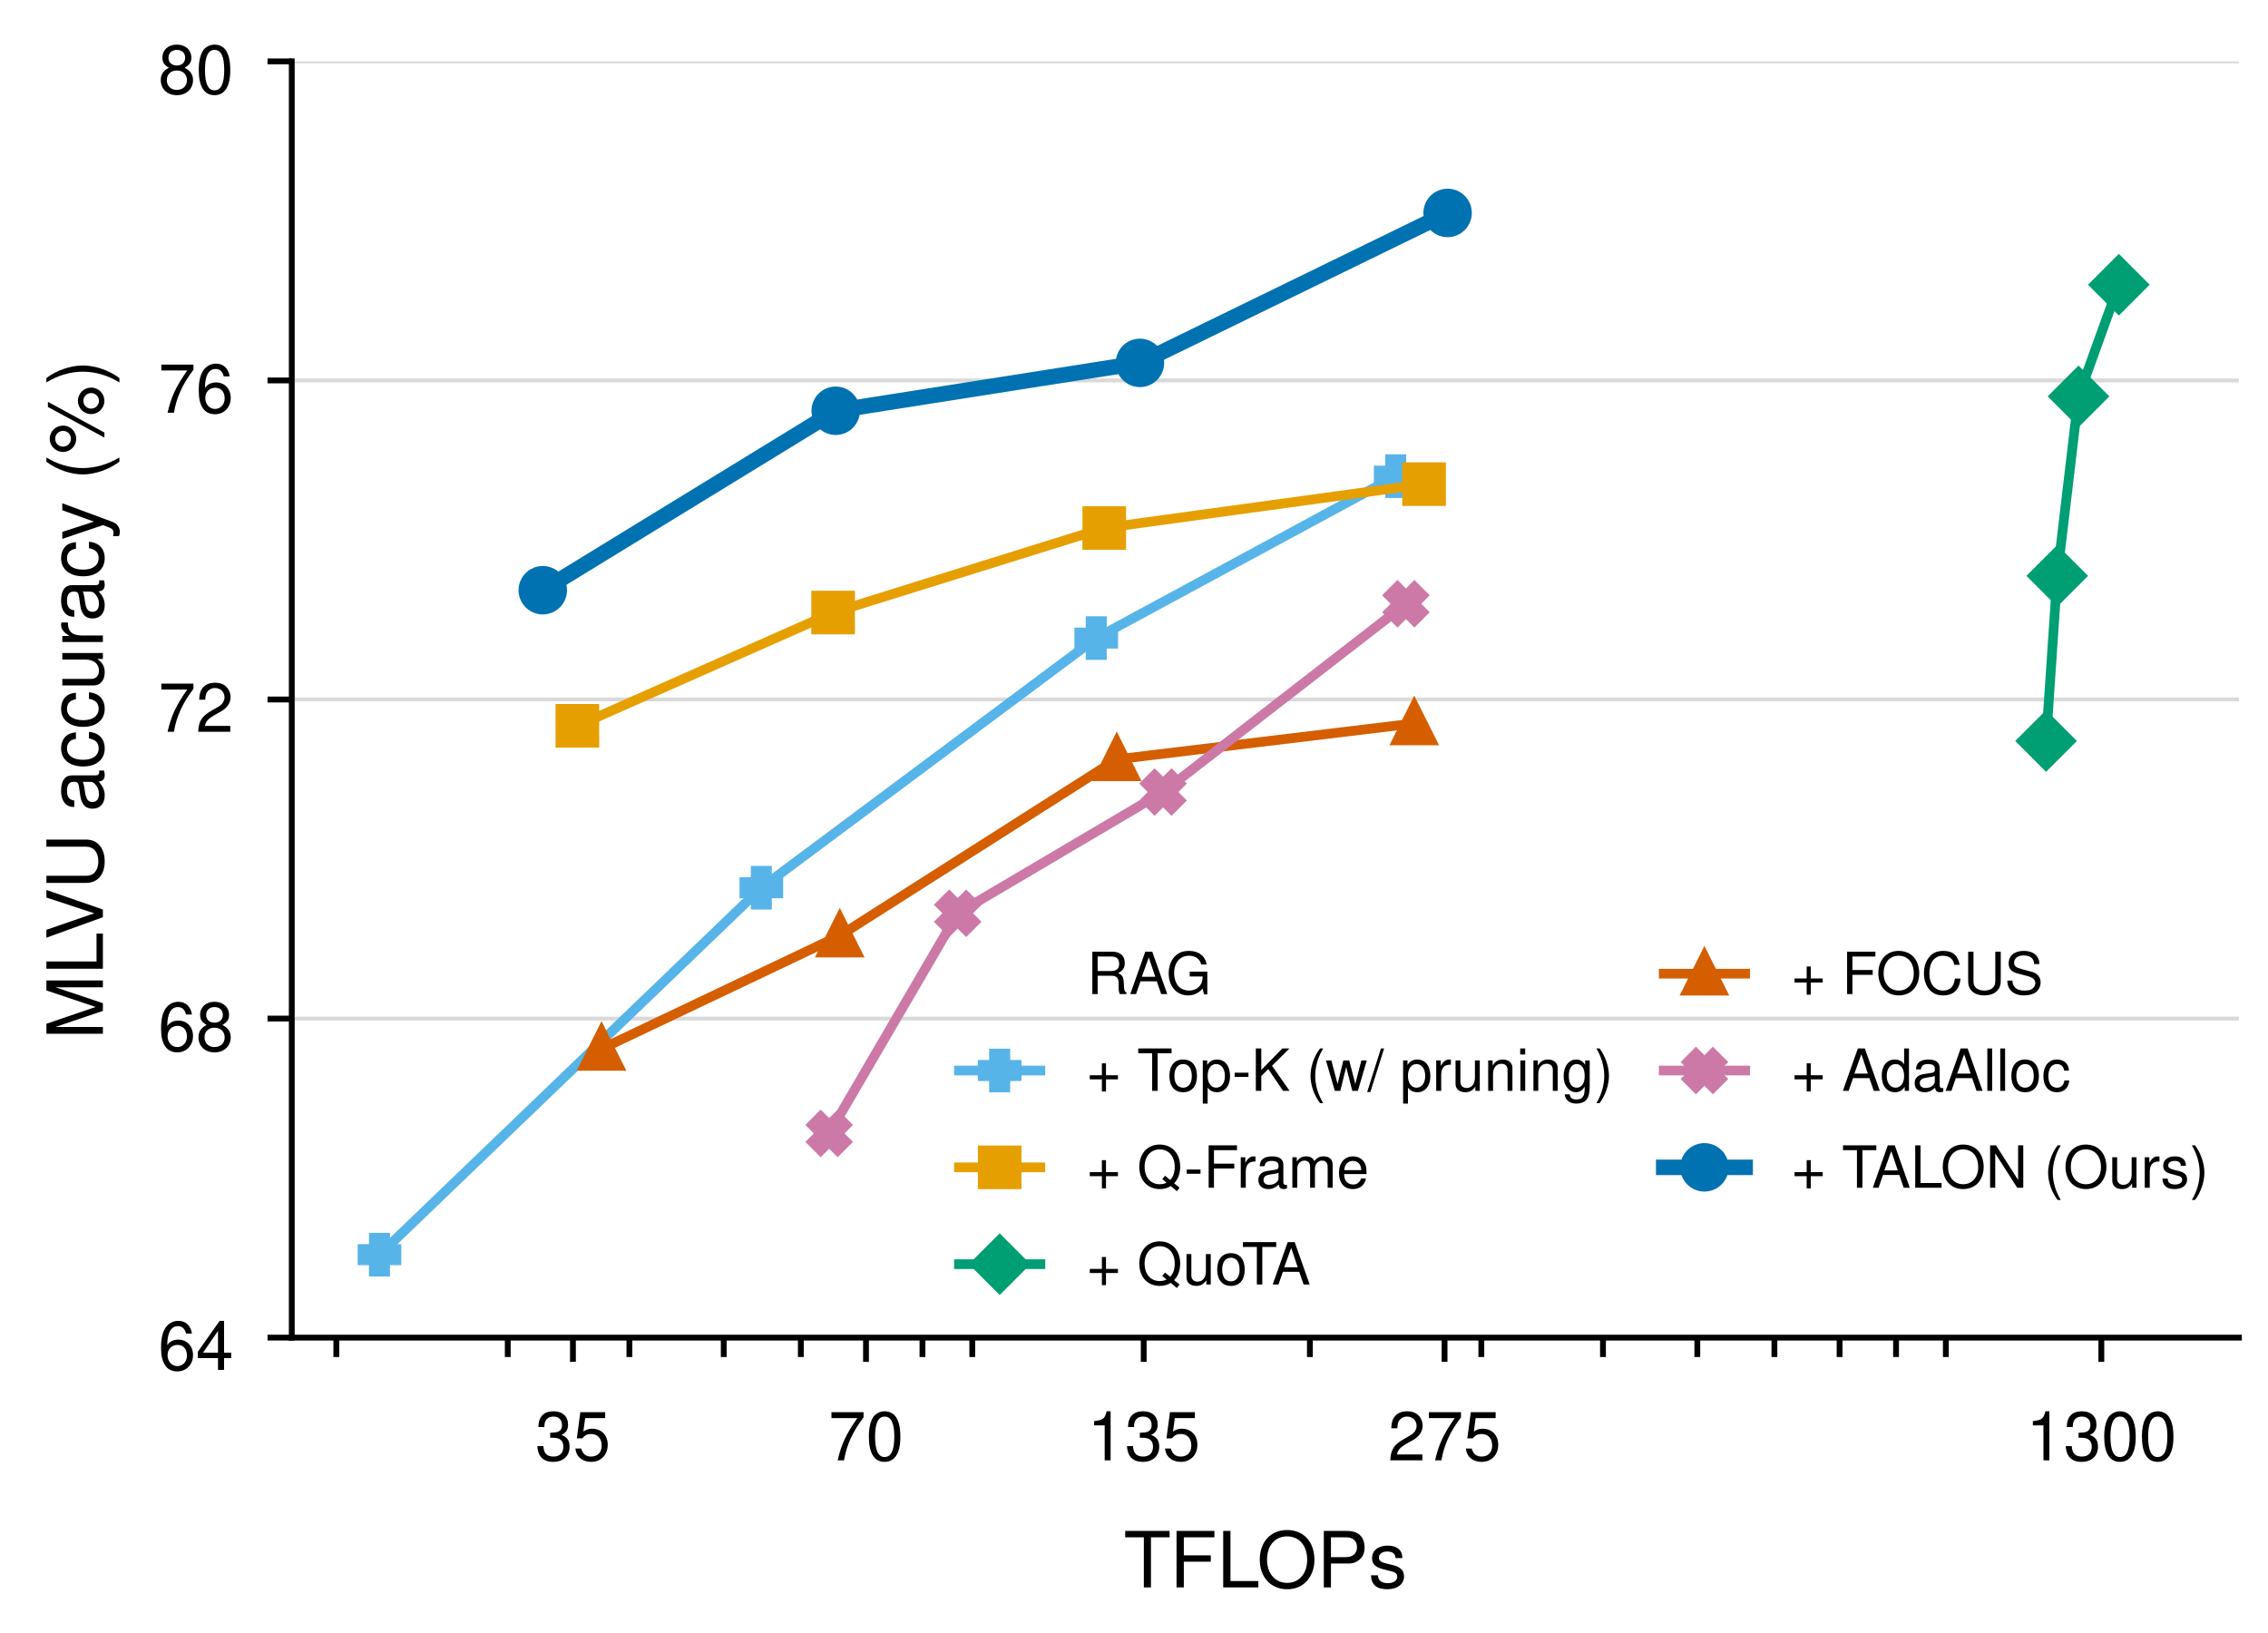
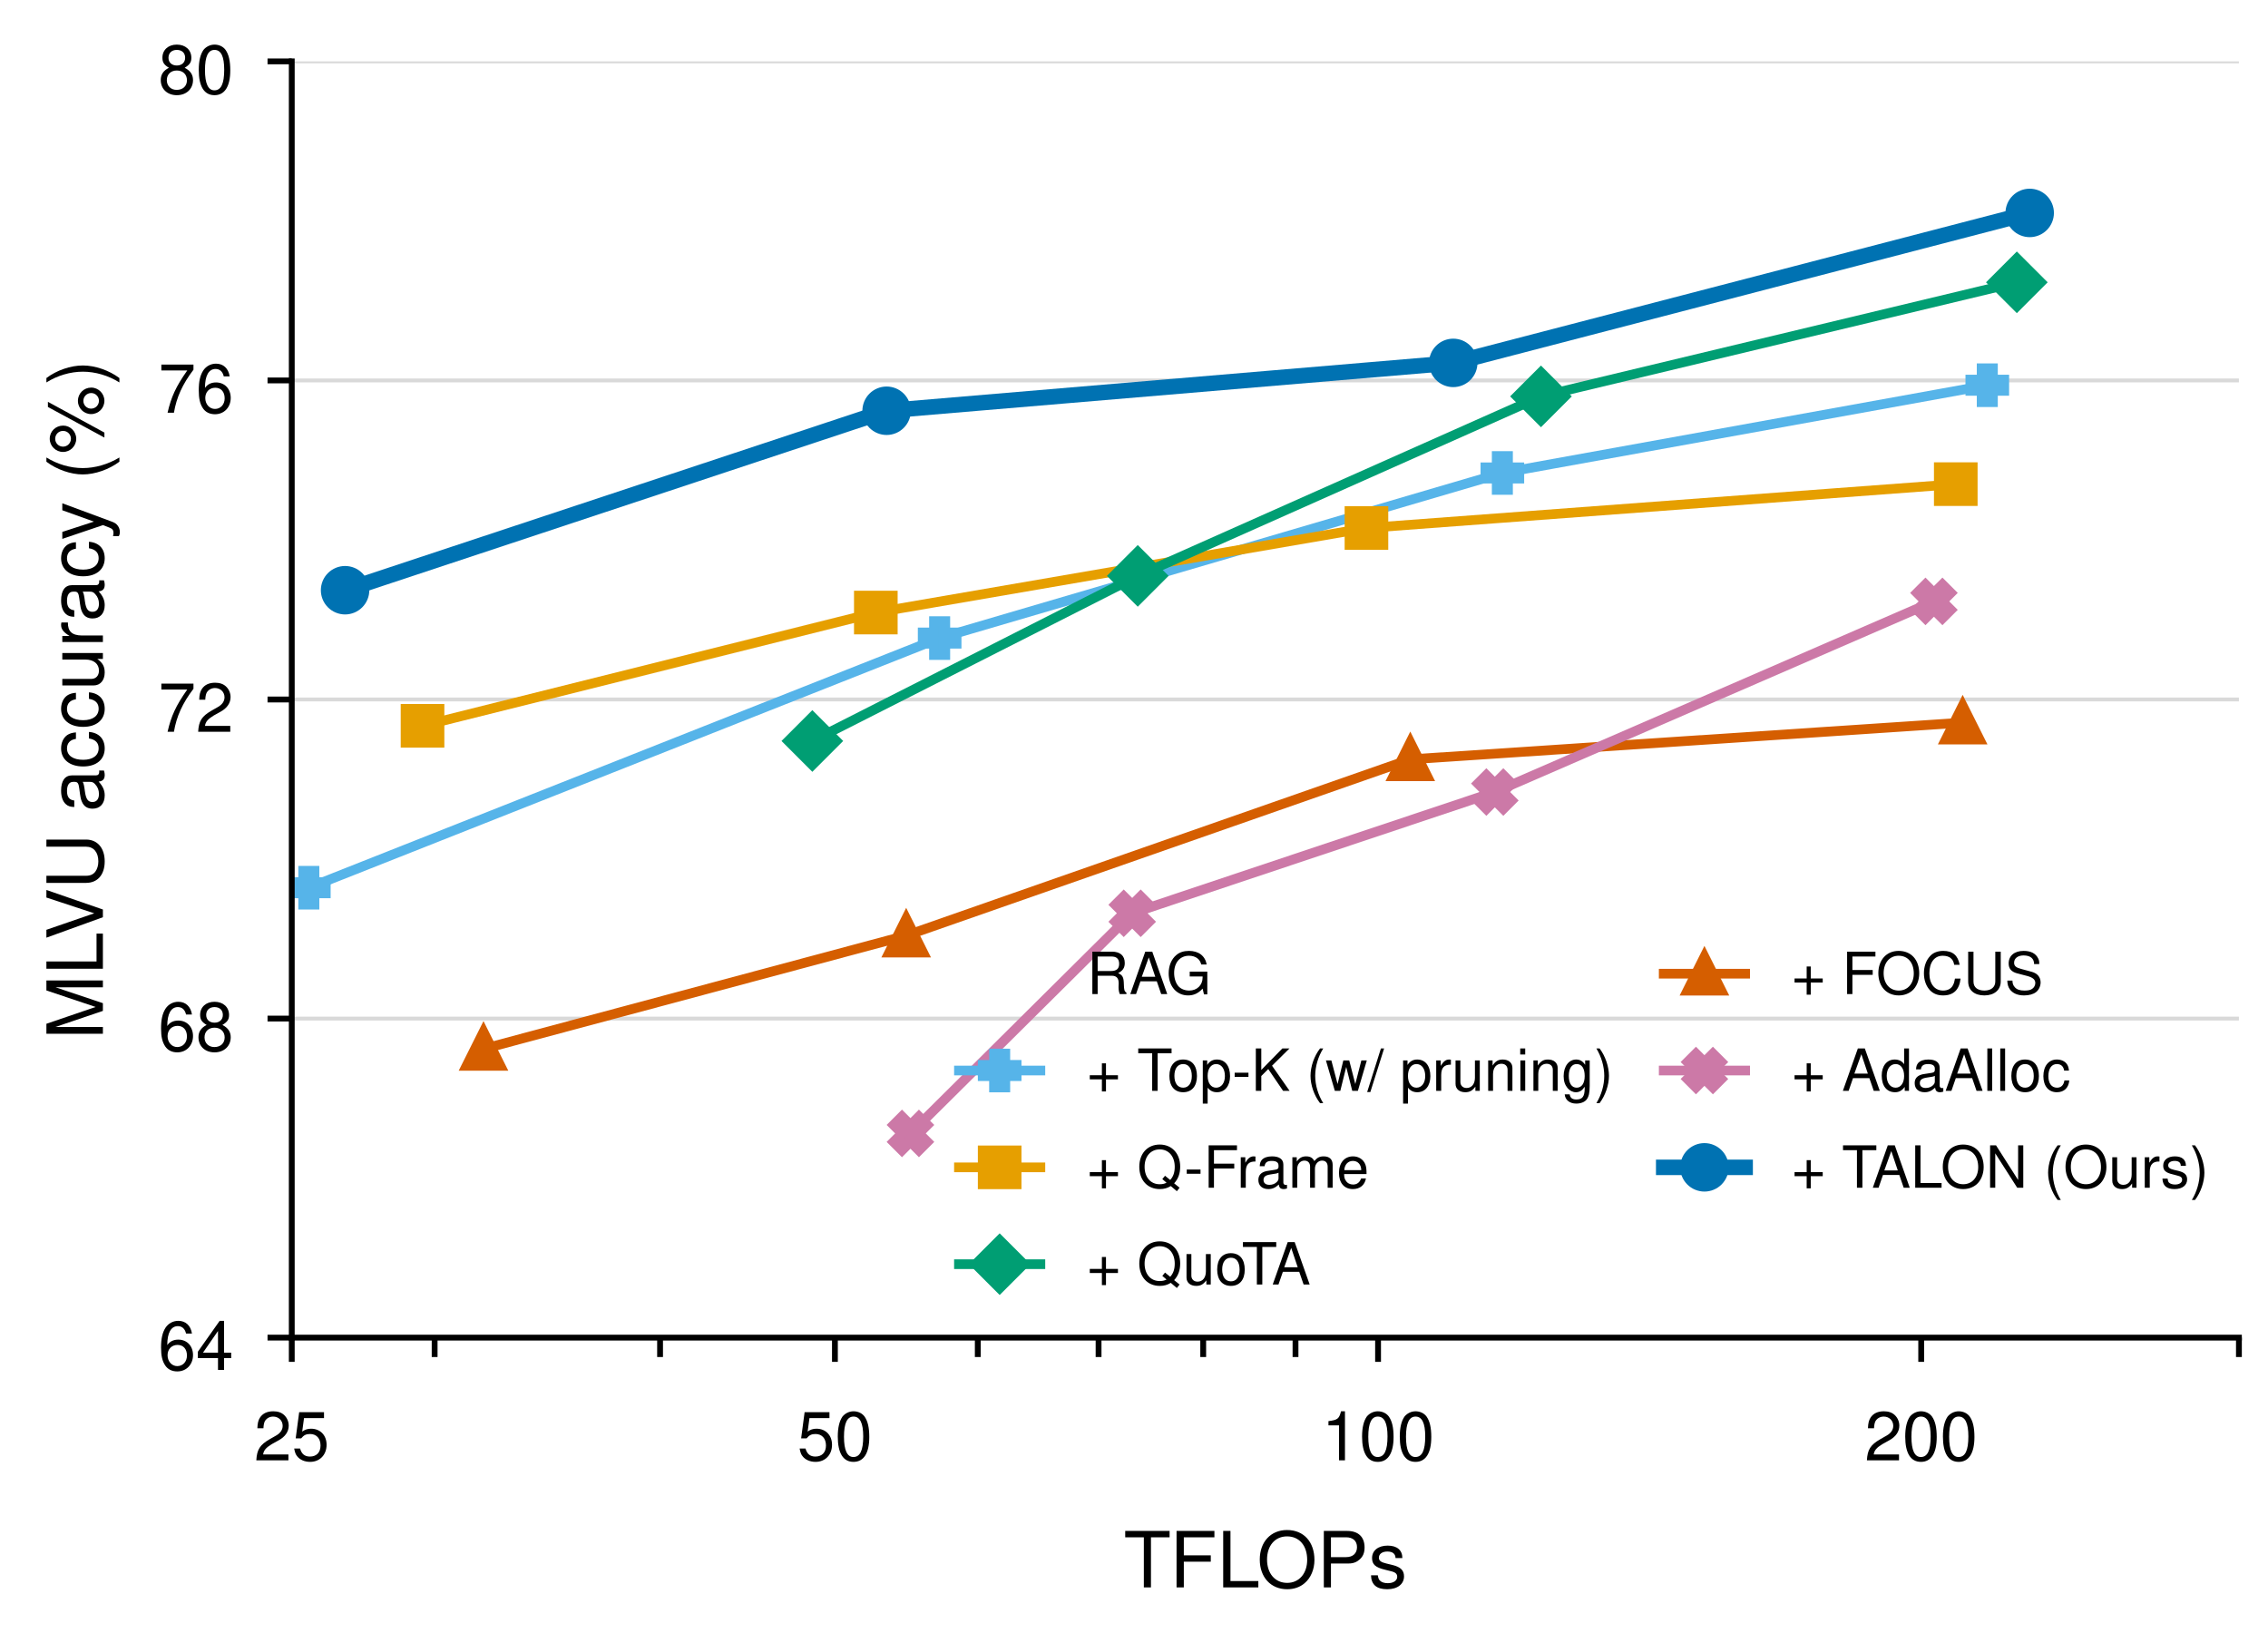
<svg xmlns="http://www.w3.org/2000/svg" xmlns:xlink="http://www.w3.org/1999/xlink" width="234pt" height="168.48pt" viewBox="0 0 234 168.48" version="1.1">
  <defs>
    <style type="text/css">*{stroke-linejoin: round; stroke-linecap: butt}</style>
  </defs>
  <g id="figure_1">
    <g id="patch_1">
      <path d="M 0 168.48  L 234 168.48  L 234 0  L 0 0  z " style="fill: #ffffff" />
    </g>
    <g id="axes_1">
      <g id="patch_2">
        <path d="M 30.103 138.005  L 231 138.005  L 231 6.332  L 30.103 6.332  z " style="fill: #ffffff" />
      </g>
      <g id="matplotlib.axis_1">
        <g id="xtick_1">
          <g id="line2d_1">
            <defs>
-               <path id="mf8198260de" d="M 0 0  L 0 2.5  " style="stroke: #000000; stroke-width: 0.6" />
+               <path id="m30b3712341" d="M 0 0  L 0 2.5  " style="stroke: #000000; stroke-width: 0.6" />
            </defs>
            <g>
-               <use xlink:href="#mf8198260de" x="59.112" y="138.005" style="stroke: #000000; stroke-width: 0.6" />
+               <use xlink:href="#m30b3712341" x="30.103" y="138.005" style="stroke: #000000; stroke-width: 0.6" />
            </g>
          </g>
          <g id="text_1">
-             <text style="font-size: 7px; font-family: 'Helvetica Neue', 'Helvetica', 'Arial', 'TeX Gyre Heros', 'Nimbus Sans', 'Liberation Sans', 'DejaVu Sans', sans-serif; text-anchor: middle" x="59.112" y="150.669" transform="rotate(-0 59.11236 150.6688)">35</text>
+             <text style="font-size: 7px; font-family: 'Helvetica Neue', 'Helvetica', 'Arial', 'TeX Gyre Heros', 'Nimbus Sans', 'Liberation Sans', 'DejaVu Sans', sans-serif; text-anchor: middle" x="30.103" y="150.669" transform="rotate(-0 30.10337 150.6688)">25</text>
          </g>
        </g>
        <g id="xtick_2">
          <g id="line2d_2">
            <g>
-               <use xlink:href="#mf8198260de" x="89.35" y="138.005" style="stroke: #000000; stroke-width: 0.6" />
+               <use xlink:href="#m30b3712341" x="86.142" y="138.005" style="stroke: #000000; stroke-width: 0.6" />
            </g>
          </g>
          <g id="text_2">
-             <text style="font-size: 7px; font-family: 'Helvetica Neue', 'Helvetica', 'Arial', 'TeX Gyre Heros', 'Nimbus Sans', 'Liberation Sans', 'DejaVu Sans', sans-serif; text-anchor: middle" x="89.35" y="150.669" transform="rotate(-0 89.35028 150.6688)">70</text>
+             <text style="font-size: 7px; font-family: 'Helvetica Neue', 'Helvetica', 'Arial', 'TeX Gyre Heros', 'Nimbus Sans', 'Liberation Sans', 'DejaVu Sans', sans-serif; text-anchor: middle" x="86.142" y="150.669" transform="rotate(-0 86.142 150.6688)">50</text>
          </g>
        </g>
        <g id="xtick_3">
          <g id="line2d_3">
            <g>
-               <use xlink:href="#mf8198260de" x="118.002" y="138.005" style="stroke: #000000; stroke-width: 0.6" />
+               <use xlink:href="#m30b3712341" x="142.181" y="138.005" style="stroke: #000000; stroke-width: 0.6" />
            </g>
          </g>
          <g id="text_3">
-             <text style="font-size: 7px; font-family: 'Helvetica Neue', 'Helvetica', 'Arial', 'TeX Gyre Heros', 'Nimbus Sans', 'Liberation Sans', 'DejaVu Sans', sans-serif; text-anchor: middle" x="118.002" y="150.669" transform="rotate(-0 118.0017 150.6688)">135</text>
+             <text style="font-size: 7px; font-family: 'Helvetica Neue', 'Helvetica', 'Arial', 'TeX Gyre Heros', 'Nimbus Sans', 'Liberation Sans', 'DejaVu Sans', sans-serif; text-anchor: middle" x="142.181" y="150.669" transform="rotate(-0 142.1806 150.6688)">100</text>
          </g>
        </g>
        <g id="xtick_4">
          <g id="line2d_4">
            <g>
-               <use xlink:href="#mf8198260de" x="149.04" y="138.005" style="stroke: #000000; stroke-width: 0.6" />
+               <use xlink:href="#m30b3712341" x="198.219" y="138.005" style="stroke: #000000; stroke-width: 0.6" />
            </g>
          </g>
          <g id="text_4">
-             <text style="font-size: 7px; font-family: 'Helvetica Neue', 'Helvetica', 'Arial', 'TeX Gyre Heros', 'Nimbus Sans', 'Liberation Sans', 'DejaVu Sans', sans-serif; text-anchor: middle" x="149.04" y="150.669" transform="rotate(-0 149.0401 150.6688)">275</text>
+             <text style="font-size: 7px; font-family: 'Helvetica Neue', 'Helvetica', 'Arial', 'TeX Gyre Heros', 'Nimbus Sans', 'Liberation Sans', 'DejaVu Sans', sans-serif; text-anchor: middle" x="198.219" y="150.669" transform="rotate(-0 198.2193 150.6688)">200</text>
          </g>
        </g>
        <g id="xtick_5">
          <g id="line2d_5">
-             <g>
-               <use xlink:href="#mf8198260de" x="216.804" y="138.005" style="stroke: #000000; stroke-width: 0.6" />
-             </g>
-           </g>
-           <g id="text_5">
-             <text style="font-size: 7px; font-family: 'Helvetica Neue', 'Helvetica', 'Arial', 'TeX Gyre Heros', 'Nimbus Sans', 'Liberation Sans', 'DejaVu Sans', sans-serif; text-anchor: middle" x="216.804" y="150.669" transform="rotate(-0 216.8035 150.6688)">1300</text>
+             <defs>
+               <path id="m1147fc007e" d="M 0 0  L 0 2  " style="stroke: #000000; stroke-width: 0.6" />
+             </defs>
+             <g>
+               <use xlink:href="#m1147fc007e" x="44.843" y="138.005" style="stroke: #000000; stroke-width: 0.6" />
+             </g>
          </g>
        </g>
        <g id="xtick_6">
          <g id="line2d_6">
-             <defs>
-               <path id="mc3259b09ab" d="M 0 0  L 0 2  " style="stroke: #000000; stroke-width: 0.6" />
-             </defs>
-             <g>
-               <use xlink:href="#mc3259b09ab" x="34.7" y="138.005" style="stroke: #000000; stroke-width: 0.6" />
+             <g>
+               <use xlink:href="#m1147fc007e" x="68.102" y="138.005" style="stroke: #000000; stroke-width: 0.6" />
            </g>
          </g>
        </g>
        <g id="xtick_7">
          <g id="line2d_7">
            <g>
-               <use xlink:href="#mc3259b09ab" x="52.388" y="138.005" style="stroke: #000000; stroke-width: 0.6" />
+               <use xlink:href="#m1147fc007e" x="100.882" y="138.005" style="stroke: #000000; stroke-width: 0.6" />
            </g>
          </g>
        </g>
        <g id="xtick_8">
          <g id="line2d_8">
            <g>
-               <use xlink:href="#mc3259b09ab" x="64.938" y="138.005" style="stroke: #000000; stroke-width: 0.6" />
+               <use xlink:href="#m1147fc007e" x="113.345" y="138.005" style="stroke: #000000; stroke-width: 0.6" />
            </g>
          </g>
        </g>
        <g id="xtick_9">
          <g id="line2d_9">
            <g>
-               <use xlink:href="#mc3259b09ab" x="74.672" y="138.005" style="stroke: #000000; stroke-width: 0.6" />
+               <use xlink:href="#m1147fc007e" x="124.14" y="138.005" style="stroke: #000000; stroke-width: 0.6" />
            </g>
          </g>
        </g>
        <g id="xtick_10">
          <g id="line2d_10">
            <g>
-               <use xlink:href="#mc3259b09ab" x="82.626" y="138.005" style="stroke: #000000; stroke-width: 0.6" />
+               <use xlink:href="#m1147fc007e" x="133.663" y="138.005" style="stroke: #000000; stroke-width: 0.6" />
            </g>
          </g>
        </g>
        <g id="xtick_11">
          <g id="line2d_11">
            <g>
-               <use xlink:href="#mc3259b09ab" x="95.175" y="138.005" style="stroke: #000000; stroke-width: 0.6" />
-             </g>
-           </g>
-         </g>
-         <g id="xtick_12">
-           <g id="line2d_12">
-             <g>
-               <use xlink:href="#mc3259b09ab" x="100.314" y="138.005" style="stroke: #000000; stroke-width: 0.6" />
-             </g>
-           </g>
-         </g>
-         <g id="xtick_13">
-           <g id="line2d_13">
-             <g>
-               <use xlink:href="#mc3259b09ab" x="135.148" y="138.005" style="stroke: #000000; stroke-width: 0.6" />
-             </g>
-           </g>
-         </g>
-         <g id="xtick_14">
-           <g id="line2d_14">
-             <g>
-               <use xlink:href="#mc3259b09ab" x="152.836" y="138.005" style="stroke: #000000; stroke-width: 0.6" />
-             </g>
-           </g>
-         </g>
-         <g id="xtick_15">
-           <g id="line2d_15">
-             <g>
-               <use xlink:href="#mc3259b09ab" x="165.386" y="138.005" style="stroke: #000000; stroke-width: 0.6" />
-             </g>
-           </g>
-         </g>
-         <g id="xtick_16">
-           <g id="line2d_16">
-             <g>
-               <use xlink:href="#mc3259b09ab" x="175.12" y="138.005" style="stroke: #000000; stroke-width: 0.6" />
-             </g>
-           </g>
-         </g>
-         <g id="xtick_17">
-           <g id="line2d_17">
-             <g>
-               <use xlink:href="#mc3259b09ab" x="183.074" y="138.005" style="stroke: #000000; stroke-width: 0.6" />
-             </g>
-           </g>
-         </g>
-         <g id="xtick_18">
-           <g id="line2d_18">
-             <g>
-               <use xlink:href="#mc3259b09ab" x="189.798" y="138.005" style="stroke: #000000; stroke-width: 0.6" />
-             </g>
-           </g>
-         </g>
-         <g id="xtick_19">
-           <g id="line2d_19">
-             <g>
-               <use xlink:href="#mc3259b09ab" x="195.624" y="138.005" style="stroke: #000000; stroke-width: 0.6" />
-             </g>
-           </g>
-         </g>
-         <g id="xtick_20">
-           <g id="line2d_20">
-             <g>
-               <use xlink:href="#mc3259b09ab" x="200.762" y="138.005" style="stroke: #000000; stroke-width: 0.6" />
-             </g>
-           </g>
-         </g>
-         <g id="text_6">
+               <use xlink:href="#m1147fc007e" x="231" y="138.005" style="stroke: #000000; stroke-width: 0.6" />
+             </g>
+           </g>
+         </g>
+         <g id="text_5">
          <text style="font-size: 8px; font-family: 'Helvetica Neue', 'Helvetica', 'Arial', 'TeX Gyre Heros', 'Nimbus Sans', 'Liberation Sans', 'DejaVu Sans', sans-serif; text-anchor: middle" x="130.552" y="163.776" transform="rotate(-0 130.5516 163.7758)">TFLOPs</text>
        </g>
      </g>
      <g id="matplotlib.axis_2">
        <g id="ytick_1">
+           <g id="line2d_12">
+             <path d="M 30.103 138.005  L 231 138.005  " clip-path="url(#pe815a390e3)" style="fill: none; stroke: #d9d9d9; stroke-width: 0.4; stroke-linecap: square" />
+           </g>
+           <g id="line2d_13">
+             <defs>
+               <path id="m6c727117b6" d="M 0 0  L -2.5 0  " style="stroke: #000000; stroke-width: 0.6" />
+             </defs>
+             <g>
+               <use xlink:href="#m6c727117b6" x="30.103" y="138.005" style="stroke: #000000; stroke-width: 0.6" />
+             </g>
+           </g>
+           <g id="text_6">
+             <text style="font-size: 7px; font-family: 'Helvetica Neue', 'Helvetica', 'Arial', 'TeX Gyre Heros', 'Nimbus Sans', 'Liberation Sans', 'DejaVu Sans', sans-serif; text-anchor: end" x="24.103" y="141.337" transform="rotate(-0 24.10337 141.3368)">64</text>
+           </g>
+         </g>
+         <g id="ytick_2">
+           <g id="line2d_14">
+             <path d="M 30.103 105.087  L 231 105.087  " clip-path="url(#pe815a390e3)" style="fill: none; stroke: #d9d9d9; stroke-width: 0.4; stroke-linecap: square" />
+           </g>
+           <g id="line2d_15">
+             <g>
+               <use xlink:href="#m6c727117b6" x="30.103" y="105.087" style="stroke: #000000; stroke-width: 0.6" />
+             </g>
+           </g>
+           <g id="text_7">
+             <text style="font-size: 7px; font-family: 'Helvetica Neue', 'Helvetica', 'Arial', 'TeX Gyre Heros', 'Nimbus Sans', 'Liberation Sans', 'DejaVu Sans', sans-serif; text-anchor: end" x="24.103" y="108.419" transform="rotate(-0 24.10337 108.4186)">68</text>
+           </g>
+         </g>
+         <g id="ytick_3">
+           <g id="line2d_16">
+             <path d="M 30.103 72.168  L 231 72.168  " clip-path="url(#pe815a390e3)" style="fill: none; stroke: #d9d9d9; stroke-width: 0.4; stroke-linecap: square" />
+           </g>
+           <g id="line2d_17">
+             <g>
+               <use xlink:href="#m6c727117b6" x="30.103" y="72.168" style="stroke: #000000; stroke-width: 0.6" />
+             </g>
+           </g>
+           <g id="text_8">
+             <text style="font-size: 7px; font-family: 'Helvetica Neue', 'Helvetica', 'Arial', 'TeX Gyre Heros', 'Nimbus Sans', 'Liberation Sans', 'DejaVu Sans', sans-serif; text-anchor: end" x="24.103" y="75.501" transform="rotate(-0 24.10337 75.5005)">72</text>
+           </g>
+         </g>
+         <g id="ytick_4">
+           <g id="line2d_18">
+             <path d="M 30.103 39.25  L 231 39.25  " clip-path="url(#pe815a390e3)" style="fill: none; stroke: #d9d9d9; stroke-width: 0.4; stroke-linecap: square" />
+           </g>
+           <g id="line2d_19">
+             <g>
+               <use xlink:href="#m6c727117b6" x="30.103" y="39.25" style="stroke: #000000; stroke-width: 0.6" />
+             </g>
+           </g>
+           <g id="text_9">
+             <text style="font-size: 7px; font-family: 'Helvetica Neue', 'Helvetica', 'Arial', 'TeX Gyre Heros', 'Nimbus Sans', 'Liberation Sans', 'DejaVu Sans', sans-serif; text-anchor: end" x="24.103" y="42.582" transform="rotate(-0 24.10337 42.58237)">76</text>
+           </g>
+         </g>
+         <g id="ytick_5">
+           <g id="line2d_20">
+             <path d="M 30.103 6.332  L 231 6.332  " clip-path="url(#pe815a390e3)" style="fill: none; stroke: #d9d9d9; stroke-width: 0.4; stroke-linecap: square" />
+           </g>
          <g id="line2d_21">
-             <path d="M 30.103 138.005  L 231 138.005  " clip-path="url(#p7c25310325)" style="fill: none; stroke: #d9d9d9; stroke-width: 0.4; stroke-linecap: square" />
-           </g>
-           <g id="line2d_22">
-             <defs>
-               <path id="mafa7fc09a2" d="M 0 0  L -2.5 0  " style="stroke: #000000; stroke-width: 0.6" />
-             </defs>
-             <g>
-               <use xlink:href="#mafa7fc09a2" x="30.103" y="138.005" style="stroke: #000000; stroke-width: 0.6" />
-             </g>
-           </g>
-           <g id="text_7">
-             <text style="font-size: 7px; font-family: 'Helvetica Neue', 'Helvetica', 'Arial', 'TeX Gyre Heros', 'Nimbus Sans', 'Liberation Sans', 'DejaVu Sans', sans-serif; text-anchor: end" x="24.103" y="141.337" transform="rotate(-0 24.10337 141.3368)">64</text>
-           </g>
-         </g>
-         <g id="ytick_2">
-           <g id="line2d_23">
-             <path d="M 30.103 105.087  L 231 105.087  " clip-path="url(#p7c25310325)" style="fill: none; stroke: #d9d9d9; stroke-width: 0.4; stroke-linecap: square" />
-           </g>
-           <g id="line2d_24">
-             <g>
-               <use xlink:href="#mafa7fc09a2" x="30.103" y="105.087" style="stroke: #000000; stroke-width: 0.6" />
-             </g>
-           </g>
-           <g id="text_8">
-             <text style="font-size: 7px; font-family: 'Helvetica Neue', 'Helvetica', 'Arial', 'TeX Gyre Heros', 'Nimbus Sans', 'Liberation Sans', 'DejaVu Sans', sans-serif; text-anchor: end" x="24.103" y="108.419" transform="rotate(-0 24.10337 108.4186)">68</text>
-           </g>
-         </g>
-         <g id="ytick_3">
-           <g id="line2d_25">
-             <path d="M 30.103 72.168  L 231 72.168  " clip-path="url(#p7c25310325)" style="fill: none; stroke: #d9d9d9; stroke-width: 0.4; stroke-linecap: square" />
-           </g>
-           <g id="line2d_26">
-             <g>
-               <use xlink:href="#mafa7fc09a2" x="30.103" y="72.168" style="stroke: #000000; stroke-width: 0.6" />
-             </g>
-           </g>
-           <g id="text_9">
-             <text style="font-size: 7px; font-family: 'Helvetica Neue', 'Helvetica', 'Arial', 'TeX Gyre Heros', 'Nimbus Sans', 'Liberation Sans', 'DejaVu Sans', sans-serif; text-anchor: end" x="24.103" y="75.501" transform="rotate(-0 24.10337 75.5005)">72</text>
-           </g>
-         </g>
-         <g id="ytick_4">
-           <g id="line2d_27">
-             <path d="M 30.103 39.25  L 231 39.25  " clip-path="url(#p7c25310325)" style="fill: none; stroke: #d9d9d9; stroke-width: 0.4; stroke-linecap: square" />
-           </g>
-           <g id="line2d_28">
-             <g>
-               <use xlink:href="#mafa7fc09a2" x="30.103" y="39.25" style="stroke: #000000; stroke-width: 0.6" />
+             <g>
+               <use xlink:href="#m6c727117b6" x="30.103" y="6.332" style="stroke: #000000; stroke-width: 0.6" />
            </g>
          </g>
          <g id="text_10">
-             <text style="font-size: 7px; font-family: 'Helvetica Neue', 'Helvetica', 'Arial', 'TeX Gyre Heros', 'Nimbus Sans', 'Liberation Sans', 'DejaVu Sans', sans-serif; text-anchor: end" x="24.103" y="42.582" transform="rotate(-0 24.10337 42.58237)">76</text>
-           </g>
-         </g>
-         <g id="ytick_5">
-           <g id="line2d_29">
-             <path d="M 30.103 6.332  L 231 6.332  " clip-path="url(#p7c25310325)" style="fill: none; stroke: #d9d9d9; stroke-width: 0.4; stroke-linecap: square" />
-           </g>
-           <g id="line2d_30">
-             <g>
-               <use xlink:href="#mafa7fc09a2" x="30.103" y="6.332" style="stroke: #000000; stroke-width: 0.6" />
-             </g>
-           </g>
-           <g id="text_11">
            <text style="font-size: 7px; font-family: 'Helvetica Neue', 'Helvetica', 'Arial', 'TeX Gyre Heros', 'Nimbus Sans', 'Liberation Sans', 'DejaVu Sans', sans-serif; text-anchor: end" x="24.103" y="9.664" transform="rotate(-0 24.10337 9.66424)">80</text>
          </g>
        </g>
-         <g id="text_12">
+         <g id="text_11">
          <text style="font-size: 8px; font-family: 'Helvetica Neue', 'Helvetica', 'Arial', 'TeX Gyre Heros', 'Nimbus Sans', 'Liberation Sans', 'DejaVu Sans', sans-serif; text-anchor: middle" x="10.616" y="72.168" transform="rotate(-90 10.61624 72.1685)">MLVU accuracy (%)</text>
        </g>
      </g>
-       <g id="line2d_31" />
-       <g id="line2d_32">
-         <path d="M 39.154 129.446  L 78.551 91.59  L 113.106 65.832  L 144.001 49.126  " clip-path="url(#p7c25310325)" style="fill: none; stroke: #56b4e9; stroke-linecap: square" />
-         <defs>
-           <path id="m7c3b7bdf6c" d="M -0.583 1.75  L 0.583 1.75  L 0.583 0.583  L 1.75 0.583  L 1.75 -0.583  L 0.583 -0.583  L 0.583 -1.75  L -0.583 -1.75  L -0.583 -0.583  L -1.75 -0.583  L -1.75 0.583  L -0.583 0.583  z " style="stroke: #56b4e9; stroke-linejoin: miter" />
-         </defs>
-         <g clip-path="url(#p7c25310325)">
-           <use xlink:href="#m7c3b7bdf6c" x="39.154" y="129.446" style="fill: #56b4e9; stroke: #56b4e9; stroke-linejoin: miter" />
-           <use xlink:href="#m7c3b7bdf6c" x="78.551" y="91.59" style="fill: #56b4e9; stroke: #56b4e9; stroke-linejoin: miter" />
-           <use xlink:href="#m7c3b7bdf6c" x="113.106" y="65.832" style="fill: #56b4e9; stroke: #56b4e9; stroke-linejoin: miter" />
-           <use xlink:href="#m7c3b7bdf6c" x="144.001" y="49.126" style="fill: #56b4e9; stroke: #56b4e9; stroke-linejoin: miter" />
-         </g>
-       </g>
-       <g id="line2d_33">
-         <path d="M 59.571 74.884  L 85.956 63.198  L 113.93 54.475  L 146.928 49.949  " clip-path="url(#p7c25310325)" style="fill: none; stroke: #e69f00; stroke-linecap: square" />
-         <defs>
-           <path id="m5c170e3089" d="M -1.75 1.75  L 1.75 1.75  L 1.75 -1.75  L -1.75 -1.75  z " style="stroke: #e69f00; stroke-linejoin: miter" />
-         </defs>
-         <g clip-path="url(#p7c25310325)">
-           <use xlink:href="#m5c170e3089" x="59.571" y="74.884" style="fill: #e69f00; stroke: #e69f00; stroke-linejoin: miter" />
-           <use xlink:href="#m5c170e3089" x="85.956" y="63.198" style="fill: #e69f00; stroke: #e69f00; stroke-linejoin: miter" />
-           <use xlink:href="#m5c170e3089" x="113.93" y="54.475" style="fill: #e69f00; stroke: #e69f00; stroke-linejoin: miter" />
-           <use xlink:href="#m5c170e3089" x="146.928" y="49.949" style="fill: #e69f00; stroke: #e69f00; stroke-linejoin: miter" />
-         </g>
-       </g>
-       <g id="line2d_34">
-         <path d="M 211.103 76.448  L 212.256 59.413  L 214.45 40.896  L 218.611 29.375  " clip-path="url(#p7c25310325)" style="fill: none; stroke: #009e73; stroke-linecap: square" />
-         <defs>
-           <path id="m849d5212f2" d="M -0 2.475  L 2.475 0  L 0 -2.475  L -2.475 -0  z " style="stroke: #009e73; stroke-linejoin: miter" />
-         </defs>
-         <g clip-path="url(#p7c25310325)">
-           <use xlink:href="#m849d5212f2" x="211.103" y="76.448" style="fill: #009e73; stroke: #009e73; stroke-linejoin: miter" />
-           <use xlink:href="#m849d5212f2" x="212.256" y="59.413" style="fill: #009e73; stroke: #009e73; stroke-linejoin: miter" />
-           <use xlink:href="#m849d5212f2" x="214.45" y="40.896" style="fill: #009e73; stroke: #009e73; stroke-linejoin: miter" />
-           <use xlink:href="#m849d5212f2" x="218.611" y="29.375" style="fill: #009e73; stroke: #009e73; stroke-linejoin: miter" />
-         </g>
-       </g>
-       <g id="line2d_35">
-         <path d="M 62.064 108.214  L 86.644 96.528  L 115.22 78.341  L 145.917 74.637  " clip-path="url(#p7c25310325)" style="fill: none; stroke: #d55e00; stroke-linecap: square" />
-         <defs>
-           <path id="m877a6077a0" d="M 0 -1.75  L -1.75 1.75  L 1.75 1.75  z " style="stroke: #d55e00; stroke-linejoin: miter" />
-         </defs>
-         <g clip-path="url(#p7c25310325)">
-           <use xlink:href="#m877a6077a0" x="62.064" y="108.214" style="fill: #d55e00; stroke: #d55e00; stroke-linejoin: miter" />
-           <use xlink:href="#m877a6077a0" x="86.644" y="96.528" style="fill: #d55e00; stroke: #d55e00; stroke-linejoin: miter" />
-           <use xlink:href="#m877a6077a0" x="115.22" y="78.341" style="fill: #d55e00; stroke: #d55e00; stroke-linejoin: miter" />
-           <use xlink:href="#m877a6077a0" x="145.917" y="74.637" style="fill: #d55e00; stroke: #d55e00; stroke-linejoin: miter" />
-         </g>
-       </g>
-       <g id="line2d_36">
-         <path d="M 85.55 116.937  L 98.81 94.224  L 119.998 81.715  L 145.056 62.293  " clip-path="url(#p7c25310325)" style="fill: none; stroke: #cc79a7; stroke-linecap: square" />
-         <defs>
-           <path id="me1b26474b0" d="M -0.875 1.75  L 0 0.875  L 0.875 1.75  L 1.75 0.875  L 0.875 0  L 1.75 -0.875  L 0.875 -1.75  L 0 -0.875  L -0.875 -1.75  L -1.75 -0.875  L -0.875 0  L -1.75 0.875  z " style="stroke: #cc79a7; stroke-linejoin: miter" />
-         </defs>
-         <g clip-path="url(#p7c25310325)">
-           <use xlink:href="#me1b26474b0" x="85.55" y="116.937" style="fill: #cc79a7; stroke: #cc79a7; stroke-linejoin: miter" />
-           <use xlink:href="#me1b26474b0" x="98.81" y="94.224" style="fill: #cc79a7; stroke: #cc79a7; stroke-linejoin: miter" />
-           <use xlink:href="#me1b26474b0" x="119.998" y="81.715" style="fill: #cc79a7; stroke: #cc79a7; stroke-linejoin: miter" />
-           <use xlink:href="#me1b26474b0" x="145.056" y="62.293" style="fill: #cc79a7; stroke: #cc79a7; stroke-linejoin: miter" />
+       <g id="line2d_22" />
+       <g id="line2d_23">
+         <path d="M 31.863 91.59  L 96.948 65.832  L 155.005 48.797  L 205.038 39.744  " clip-path="url(#pe815a390e3)" style="fill: none; stroke: #56b4e9; stroke-linecap: square" />
+         <defs>
+           <path id="m70f8f6289a" d="M -0.583 1.75  L 0.583 1.75  L 0.583 0.583  L 1.75 0.583  L 1.75 -0.583  L 0.583 -0.583  L 0.583 -1.75  L -0.583 -1.75  L -0.583 -0.583  L -1.75 -0.583  L -1.75 0.583  L -0.583 0.583  z " style="stroke: #56b4e9; stroke-linejoin: miter" />
+         </defs>
+         <g clip-path="url(#pe815a390e3)">
+           <use xlink:href="#m70f8f6289a" x="31.863" y="91.59" style="fill: #56b4e9; stroke: #56b4e9; stroke-linejoin: miter" />
+           <use xlink:href="#m70f8f6289a" x="96.948" y="65.832" style="fill: #56b4e9; stroke: #56b4e9; stroke-linejoin: miter" />
+           <use xlink:href="#m70f8f6289a" x="155.005" y="48.797" style="fill: #56b4e9; stroke: #56b4e9; stroke-linejoin: miter" />
+           <use xlink:href="#m70f8f6289a" x="205.038" y="39.744" style="fill: #56b4e9; stroke: #56b4e9; stroke-linejoin: miter" />
+         </g>
+       </g>
+       <g id="line2d_24">
+         <path d="M 43.594 74.884  L 90.363 63.198  L 140.983 54.475  L 201.786 49.949  " clip-path="url(#pe815a390e3)" style="fill: none; stroke: #e69f00; stroke-linecap: square" />
+         <defs>
+           <path id="m4ff1cd09dd" d="M -1.75 1.75  L 1.75 1.75  L 1.75 -1.75  L -1.75 -1.75  z " style="stroke: #e69f00; stroke-linejoin: miter" />
+         </defs>
+         <g clip-path="url(#pe815a390e3)">
+           <use xlink:href="#m4ff1cd09dd" x="43.594" y="74.884" style="fill: #e69f00; stroke: #e69f00; stroke-linejoin: miter" />
+           <use xlink:href="#m4ff1cd09dd" x="90.363" y="63.198" style="fill: #e69f00; stroke: #e69f00; stroke-linejoin: miter" />
+           <use xlink:href="#m4ff1cd09dd" x="140.983" y="54.475" style="fill: #e69f00; stroke: #e69f00; stroke-linejoin: miter" />
+           <use xlink:href="#m4ff1cd09dd" x="201.786" y="49.949" style="fill: #e69f00; stroke: #e69f00; stroke-linejoin: miter" />
+         </g>
+       </g>
+       <g id="line2d_25">
+         <path d="M 83.813 76.448  L 117.388 59.413  L 158.989 40.896  L 208.086 29.128  " clip-path="url(#pe815a390e3)" style="fill: none; stroke: #009e73; stroke-linecap: square" />
+         <defs>
+           <path id="m732f0cb235" d="M -0 2.475  L 2.475 0  L 0 -2.475  L -2.475 -0  z " style="stroke: #009e73; stroke-linejoin: miter" />
+         </defs>
+         <g clip-path="url(#pe815a390e3)">
+           <use xlink:href="#m732f0cb235" x="83.813" y="76.448" style="fill: #009e73; stroke: #009e73; stroke-linejoin: miter" />
+           <use xlink:href="#m732f0cb235" x="117.388" y="59.413" style="fill: #009e73; stroke: #009e73; stroke-linejoin: miter" />
+           <use xlink:href="#m732f0cb235" x="158.989" y="40.896" style="fill: #009e73; stroke: #009e73; stroke-linejoin: miter" />
+           <use xlink:href="#m732f0cb235" x="208.086" y="29.128" style="fill: #009e73; stroke: #009e73; stroke-linejoin: miter" />
+         </g>
+       </g>
+       <g id="line2d_26">
+         <path d="M 49.884 108.214  L 93.494 96.528  L 145.507 78.341  L 202.498 74.555  " clip-path="url(#pe815a390e3)" style="fill: none; stroke: #d55e00; stroke-linecap: square" />
+         <defs>
+           <path id="mb983e1ec64" d="M 0 -1.75  L -1.75 1.75  L 1.75 1.75  z " style="stroke: #d55e00; stroke-linejoin: miter" />
+         </defs>
+         <g clip-path="url(#pe815a390e3)">
+           <use xlink:href="#mb983e1ec64" x="49.884" y="108.214" style="fill: #d55e00; stroke: #d55e00; stroke-linejoin: miter" />
+           <use xlink:href="#mb983e1ec64" x="93.494" y="96.528" style="fill: #d55e00; stroke: #d55e00; stroke-linejoin: miter" />
+           <use xlink:href="#mb983e1ec64" x="145.507" y="78.341" style="fill: #d55e00; stroke: #d55e00; stroke-linejoin: miter" />
+           <use xlink:href="#mb983e1ec64" x="202.498" y="74.555" style="fill: #d55e00; stroke: #d55e00; stroke-linejoin: miter" />
+         </g>
+       </g>
+       <g id="line2d_27">
+         <path d="M 93.936 116.937  L 116.815 94.224  L 154.229 81.715  L 199.534 62.046  " clip-path="url(#pe815a390e3)" style="fill: none; stroke: #cc79a7; stroke-linecap: square" />
+         <defs>
+           <path id="mcd2710ee39" d="M -0.875 1.75  L 0 0.875  L 0.875 1.75  L 1.75 0.875  L 0.875 0  L 1.75 -0.875  L 0.875 -1.75  L 0 -0.875  L -0.875 -1.75  L -1.75 -0.875  L -0.875 0  L -1.75 0.875  z " style="stroke: #cc79a7; stroke-linejoin: miter" />
+         </defs>
+         <g clip-path="url(#pe815a390e3)">
+           <use xlink:href="#mcd2710ee39" x="93.936" y="116.937" style="fill: #cc79a7; stroke: #cc79a7; stroke-linejoin: miter" />
+           <use xlink:href="#mcd2710ee39" x="116.815" y="94.224" style="fill: #cc79a7; stroke: #cc79a7; stroke-linejoin: miter" />
+           <use xlink:href="#mcd2710ee39" x="154.229" y="81.715" style="fill: #cc79a7; stroke: #cc79a7; stroke-linejoin: miter" />
+           <use xlink:href="#mcd2710ee39" x="199.534" y="62.046" style="fill: #cc79a7; stroke: #cc79a7; stroke-linejoin: miter" />
        </g>
      </g>
      <g id="patch_3">
        <path d="M 30.103 138.005  L 30.103 6.332  " style="fill: none; stroke: #000000; stroke-width: 0.6; stroke-linejoin: miter; stroke-linecap: square" />
      </g>
      <g id="patch_4">
        <path d="M 30.103 138.005  L 231 138.005  " style="fill: none; stroke: #000000; stroke-width: 0.6; stroke-linejoin: miter; stroke-linecap: square" />
      </g>
-       <g id="line2d_37">
-         <path d="M 56 60.894  L 86.225 42.378  L 117.612 37.44  L 149.356 21.968  " clip-path="url(#p7c25310325)" style="fill: none; stroke: #0072b2; stroke-width: 1.6; stroke-linecap: square" />
-         <defs>
-           <path id="mc8a37301ba" d="M 0 2  C 0.53 2 1.039 1.789 1.414 1.414  C 1.789 1.039 2 0.53 2 0  C 2 -0.53 1.789 -1.039 1.414 -1.414  C 1.039 -1.789 0.53 -2 0 -2  C -0.53 -2 -1.039 -1.789 -1.414 -1.414  C -1.789 -1.039 -2 -0.53 -2 0  C -2 0.53 -1.789 1.039 -1.414 1.414  C -1.039 1.789 -0.53 2 0 2  z " style="stroke: #0072b2" />
-         </defs>
-         <g clip-path="url(#p7c25310325)">
-           <use xlink:href="#mc8a37301ba" x="56" y="60.894" style="fill: #0072b2; stroke: #0072b2" />
-           <use xlink:href="#mc8a37301ba" x="86.225" y="42.378" style="fill: #0072b2; stroke: #0072b2" />
-           <use xlink:href="#mc8a37301ba" x="117.612" y="37.44" style="fill: #0072b2; stroke: #0072b2" />
-           <use xlink:href="#mc8a37301ba" x="149.356" y="21.968" style="fill: #0072b2; stroke: #0072b2" />
+       <g id="line2d_28">
+         <path d="M 35.604 60.894  L 91.476 42.378  L 149.938 37.44  L 209.413 21.968  " clip-path="url(#pe815a390e3)" style="fill: none; stroke: #0072b2; stroke-width: 1.6; stroke-linecap: square" />
+         <defs>
+           <path id="m7fb025eb88" d="M 0 2  C 0.53 2 1.039 1.789 1.414 1.414  C 1.789 1.039 2 0.53 2 0  C 2 -0.53 1.789 -1.039 1.414 -1.414  C 1.039 -1.789 0.53 -2 0 -2  C -0.53 -2 -1.039 -1.789 -1.414 -1.414  C -1.789 -1.039 -2 -0.53 -2 0  C -2 0.53 -1.789 1.039 -1.414 1.414  C -1.039 1.789 -0.53 2 0 2  z " style="stroke: #0072b2" />
+         </defs>
+         <g clip-path="url(#pe815a390e3)">
+           <use xlink:href="#m7fb025eb88" x="35.604" y="60.894" style="fill: #0072b2; stroke: #0072b2" />
+           <use xlink:href="#m7fb025eb88" x="91.476" y="42.378" style="fill: #0072b2; stroke: #0072b2" />
+           <use xlink:href="#m7fb025eb88" x="149.938" y="37.44" style="fill: #0072b2; stroke: #0072b2" />
+           <use xlink:href="#m7fb025eb88" x="209.413" y="21.968" style="fill: #0072b2; stroke: #0072b2" />
        </g>
      </g>
      <g id="legend_1">
-         <g id="line2d_38" />
+         <g id="line2d_29" />
+         <g id="text_12">
+           <text style="font-size: 6px; font-family: 'Helvetica Neue', 'Helvetica', 'Arial', 'TeX Gyre Heros', 'Nimbus Sans', 'Liberation Sans', 'DejaVu Sans', sans-serif; text-anchor: start" x="112.14" y="102.557" transform="rotate(-0 112.1398 102.5568)">RAG</text>
+         </g>
+         <g id="line2d_30">
+           <path d="M 98.94 110.447  L 103.14 110.447  L 107.34 110.447  " style="fill: none; stroke: #56b4e9; stroke-linecap: square" />
+           <g>
+             <use xlink:href="#m70f8f6289a" x="103.14" y="110.447" style="fill: #56b4e9; stroke: #56b4e9; stroke-linejoin: miter" />
+           </g>
+         </g>
        <g id="text_13">
-           <text style="font-size: 6px; font-family: 'Helvetica Neue', 'Helvetica', 'Arial', 'TeX Gyre Heros', 'Nimbus Sans', 'Liberation Sans', 'DejaVu Sans', sans-serif; text-anchor: start" x="112.14" y="102.557" transform="rotate(-0 112.1398 102.5568)">RAG</text>
-         </g>
-         <g id="line2d_39">
-           <path d="M 98.94 110.447  L 103.14 110.447  L 107.34 110.447  " style="fill: none; stroke: #56b4e9; stroke-linecap: square" />
-           <g>
-             <use xlink:href="#m7c3b7bdf6c" x="103.14" y="110.447" style="fill: #56b4e9; stroke: #56b4e9; stroke-linejoin: miter" />
+           <text style="font-size: 6px; font-family: 'Helvetica Neue', 'Helvetica', 'Arial', 'TeX Gyre Heros', 'Nimbus Sans', 'Liberation Sans', 'DejaVu Sans', sans-serif; text-anchor: start" x="112.14" y="112.547" transform="rotate(-0 112.1398 112.5468)">+ Top-K (w/ pruning)</text>
+         </g>
+         <g id="line2d_31">
+           <path d="M 98.94 120.437  L 103.14 120.437  L 107.34 120.437  " style="fill: none; stroke: #e69f00; stroke-linecap: square" />
+           <g>
+             <use xlink:href="#m4ff1cd09dd" x="103.14" y="120.437" style="fill: #e69f00; stroke: #e69f00; stroke-linejoin: miter" />
          </g>
        </g>
        <g id="text_14">
-           <text style="font-size: 6px; font-family: 'Helvetica Neue', 'Helvetica', 'Arial', 'TeX Gyre Heros', 'Nimbus Sans', 'Liberation Sans', 'DejaVu Sans', sans-serif; text-anchor: start" x="112.14" y="112.547" transform="rotate(-0 112.1398 112.5468)">+ Top-K (w/ pruning)</text>
-         </g>
-         <g id="line2d_40">
-           <path d="M 98.94 120.437  L 103.14 120.437  L 107.34 120.437  " style="fill: none; stroke: #e69f00; stroke-linecap: square" />
-           <g>
-             <use xlink:href="#m5c170e3089" x="103.14" y="120.437" style="fill: #e69f00; stroke: #e69f00; stroke-linejoin: miter" />
+           <text style="font-size: 6px; font-family: 'Helvetica Neue', 'Helvetica', 'Arial', 'TeX Gyre Heros', 'Nimbus Sans', 'Liberation Sans', 'DejaVu Sans', sans-serif; text-anchor: start" x="112.14" y="122.537" transform="rotate(-0 112.1398 122.5368)">+ Q-Frame</text>
+         </g>
+         <g id="line2d_32">
+           <path d="M 98.94 130.427  L 103.14 130.427  L 107.34 130.427  " style="fill: none; stroke: #009e73; stroke-linecap: square" />
+           <g>
+             <use xlink:href="#m732f0cb235" x="103.14" y="130.427" style="fill: #009e73; stroke: #009e73; stroke-linejoin: miter" />
          </g>
        </g>
        <g id="text_15">
-           <text style="font-size: 6px; font-family: 'Helvetica Neue', 'Helvetica', 'Arial', 'TeX Gyre Heros', 'Nimbus Sans', 'Liberation Sans', 'DejaVu Sans', sans-serif; text-anchor: start" x="112.14" y="122.537" transform="rotate(-0 112.1398 122.5368)">+ Q-Frame</text>
-         </g>
-         <g id="line2d_41">
-           <path d="M 98.94 130.427  L 103.14 130.427  L 107.34 130.427  " style="fill: none; stroke: #009e73; stroke-linecap: square" />
-           <g>
-             <use xlink:href="#m849d5212f2" x="103.14" y="130.427" style="fill: #009e73; stroke: #009e73; stroke-linejoin: miter" />
+           <text style="font-size: 6px; font-family: 'Helvetica Neue', 'Helvetica', 'Arial', 'TeX Gyre Heros', 'Nimbus Sans', 'Liberation Sans', 'DejaVu Sans', sans-serif; text-anchor: start" x="112.14" y="132.527" transform="rotate(-0 112.1398 132.5268)">+ QuoTA</text>
+         </g>
+         <g id="line2d_33">
+           <path d="M 171.654 100.457  L 175.854 100.457  L 180.054 100.457  " style="fill: none; stroke: #d55e00; stroke-linecap: square" />
+           <g>
+             <use xlink:href="#mb983e1ec64" x="175.854" y="100.457" style="fill: #d55e00; stroke: #d55e00; stroke-linejoin: miter" />
          </g>
        </g>
        <g id="text_16">
-           <text style="font-size: 6px; font-family: 'Helvetica Neue', 'Helvetica', 'Arial', 'TeX Gyre Heros', 'Nimbus Sans', 'Liberation Sans', 'DejaVu Sans', sans-serif; text-anchor: start" x="112.14" y="132.527" transform="rotate(-0 112.1398 132.5268)">+ QuoTA</text>
-         </g>
-         <g id="line2d_42">
-           <path d="M 171.654 100.457  L 175.854 100.457  L 180.054 100.457  " style="fill: none; stroke: #d55e00; stroke-linecap: square" />
-           <g>
-             <use xlink:href="#m877a6077a0" x="175.854" y="100.457" style="fill: #d55e00; stroke: #d55e00; stroke-linejoin: miter" />
+           <text style="font-size: 6px; font-family: 'Helvetica Neue', 'Helvetica', 'Arial', 'TeX Gyre Heros', 'Nimbus Sans', 'Liberation Sans', 'DejaVu Sans', sans-serif; text-anchor: start" x="184.854" y="102.557" transform="rotate(-0 184.8541 102.5568)">+ FOCUS</text>
+         </g>
+         <g id="line2d_34">
+           <path d="M 171.654 110.447  L 175.854 110.447  L 180.054 110.447  " style="fill: none; stroke: #cc79a7; stroke-linecap: square" />
+           <g>
+             <use xlink:href="#mcd2710ee39" x="175.854" y="110.447" style="fill: #cc79a7; stroke: #cc79a7; stroke-linejoin: miter" />
          </g>
        </g>
        <g id="text_17">
-           <text style="font-size: 6px; font-family: 'Helvetica Neue', 'Helvetica', 'Arial', 'TeX Gyre Heros', 'Nimbus Sans', 'Liberation Sans', 'DejaVu Sans', sans-serif; text-anchor: start" x="184.854" y="102.557" transform="rotate(-0 184.8541 102.5568)">+ FOCUS</text>
-         </g>
-         <g id="line2d_43">
-           <path d="M 171.654 110.447  L 175.854 110.447  L 180.054 110.447  " style="fill: none; stroke: #cc79a7; stroke-linecap: square" />
-           <g>
-             <use xlink:href="#me1b26474b0" x="175.854" y="110.447" style="fill: #cc79a7; stroke: #cc79a7; stroke-linejoin: miter" />
+           <text style="font-size: 6px; font-family: 'Helvetica Neue', 'Helvetica', 'Arial', 'TeX Gyre Heros', 'Nimbus Sans', 'Liberation Sans', 'DejaVu Sans', sans-serif; text-anchor: start" x="184.854" y="112.547" transform="rotate(-0 184.8541 112.5468)">+ AdaAlloc</text>
+         </g>
+         <g id="line2d_35">
+           <path d="M 171.654 120.437  L 175.854 120.437  L 180.054 120.437  " style="fill: none; stroke: #0072b2; stroke-width: 1.6; stroke-linecap: square" />
+           <g>
+             <use xlink:href="#m7fb025eb88" x="175.854" y="120.437" style="fill: #0072b2; stroke: #0072b2" />
          </g>
        </g>
        <g id="text_18">
-           <text style="font-size: 6px; font-family: 'Helvetica Neue', 'Helvetica', 'Arial', 'TeX Gyre Heros', 'Nimbus Sans', 'Liberation Sans', 'DejaVu Sans', sans-serif; text-anchor: start" x="184.854" y="112.547" transform="rotate(-0 184.8541 112.5468)">+ AdaAlloc</text>
-         </g>
-         <g id="line2d_44">
-           <path d="M 171.654 120.437  L 175.854 120.437  L 180.054 120.437  " style="fill: none; stroke: #0072b2; stroke-width: 1.6; stroke-linecap: square" />
-           <g>
-             <use xlink:href="#mc8a37301ba" x="175.854" y="120.437" style="fill: #0072b2; stroke: #0072b2" />
-           </g>
-         </g>
-         <g id="text_19">
          <text style="font-size: 6px; font-family: 'Helvetica Neue', 'Helvetica', 'Arial', 'TeX Gyre Heros', 'Nimbus Sans', 'Liberation Sans', 'DejaVu Sans', sans-serif; text-anchor: start" x="184.854" y="122.537" transform="rotate(-0 184.8541 122.5368)">+ TALON (Ours)</text>
        </g>
      </g>
    </g>
  </g>
  <defs>
-     <clipPath id="p7c25310325">
+     <clipPath id="pe815a390e3">
      <rect x="30.103" y="6.332" width="200.896" height="131.673" />
    </clipPath>
  </defs>
</svg>
